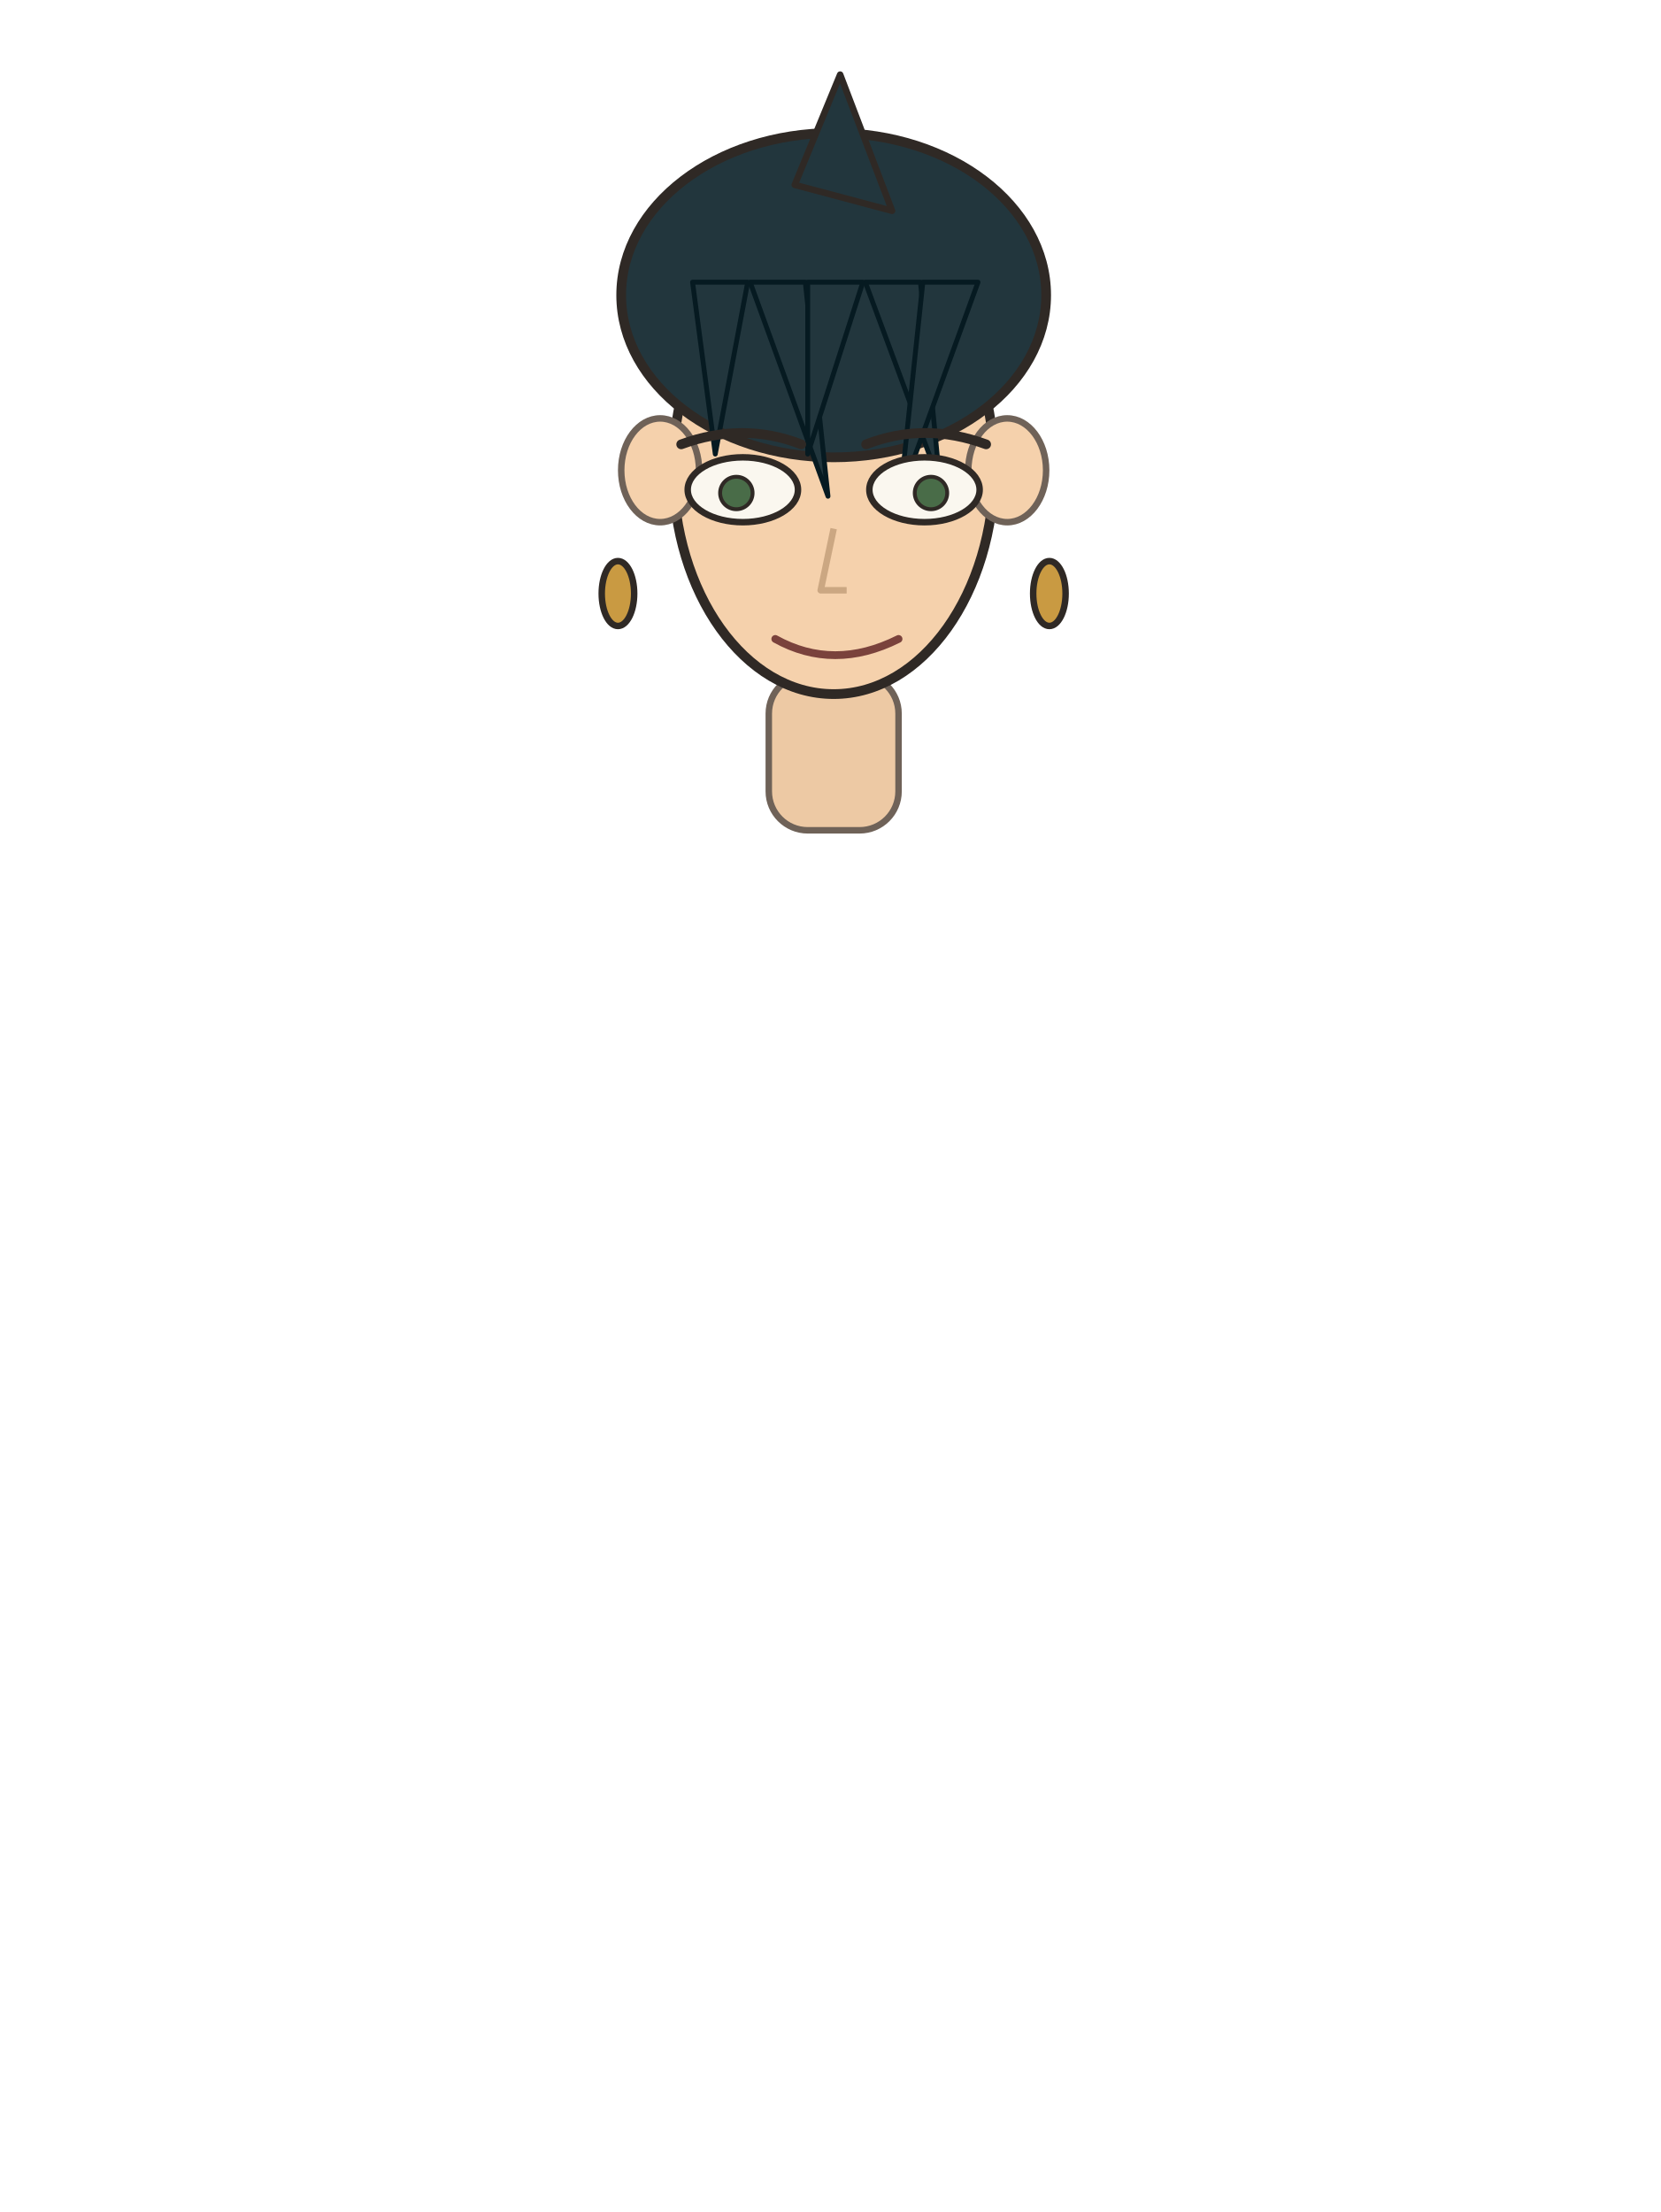
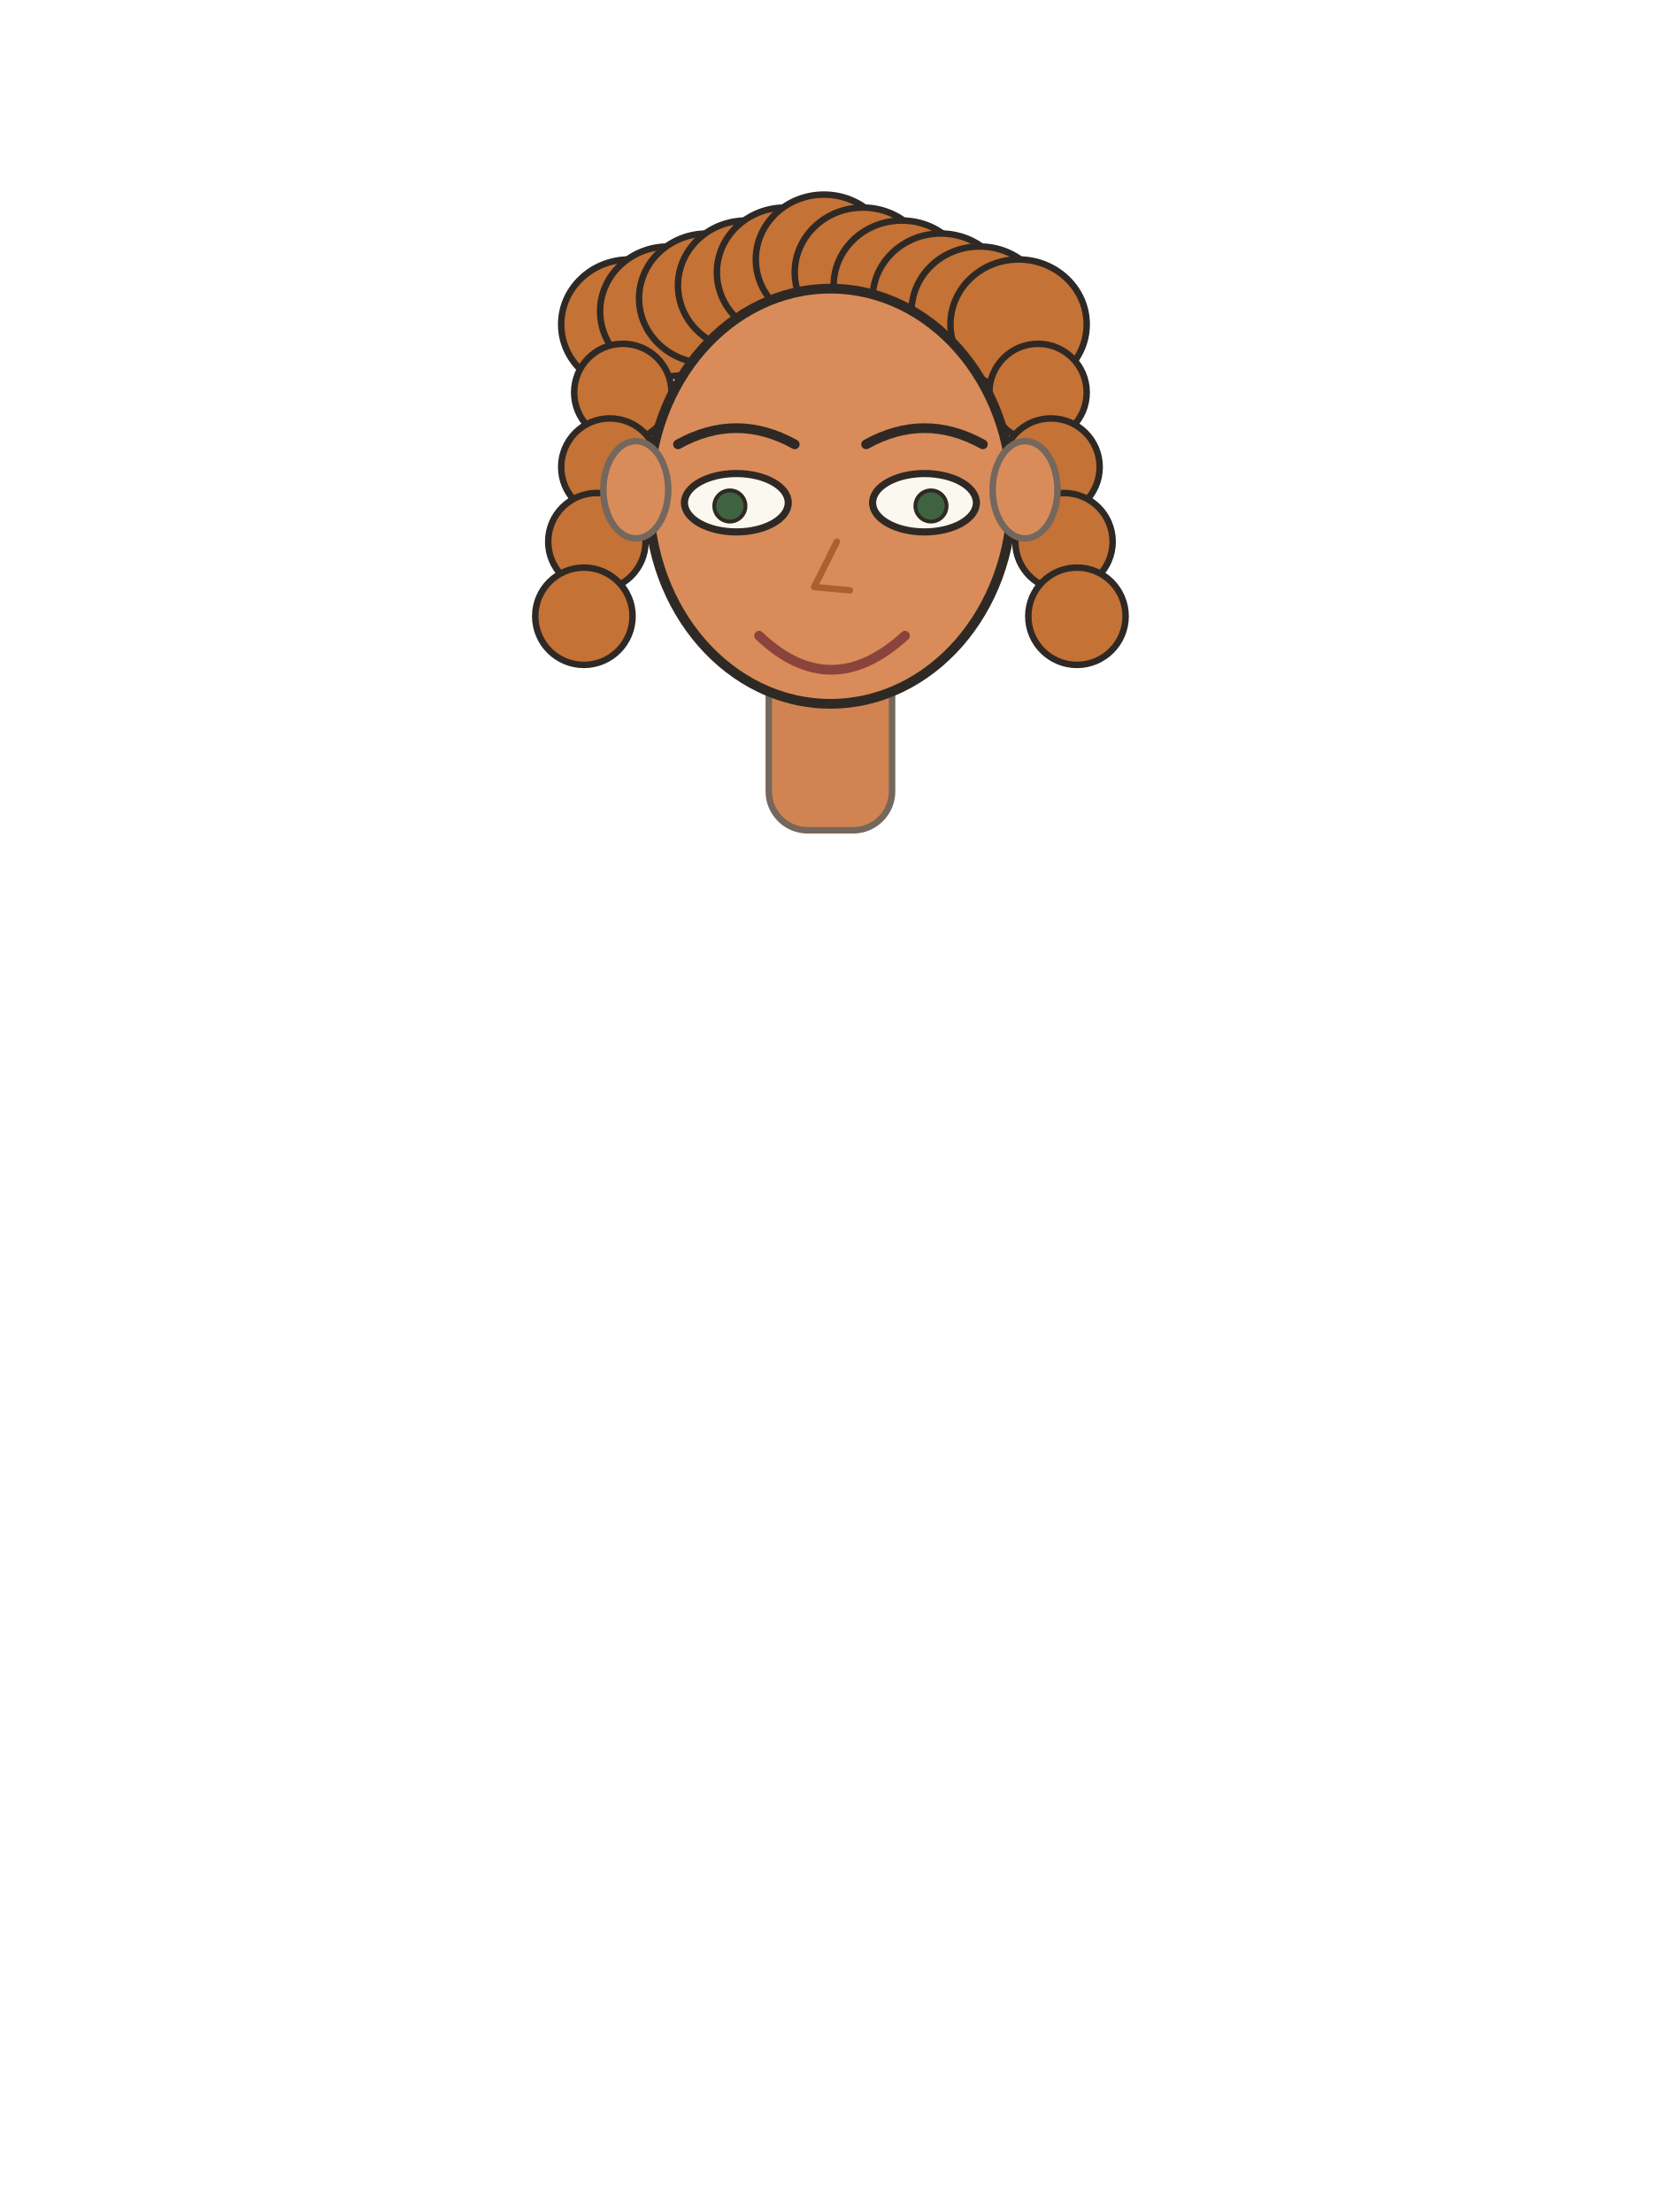
<svg xmlns="http://www.w3.org/2000/svg" baseProfile="full" height="682" version="1.1" viewBox="0 0 512 682" width="512">
  <defs />
-   <rect fill="#edc9a4" height="48" rx="12" stroke="#6f6258" stroke-linecap="round" stroke-linejoin="round" stroke-width="2" width="40" x="237" y="208" />
-   <ellipse cx="257" cy="144.5" fill="#f5d1ac" rx="49.5" ry="69.5" stroke="#2f2925" stroke-linecap="round" stroke-linejoin="round" stroke-width="3" />
-   <ellipse cx="203.5" cy="145" fill="#f5d1ac" rx="12" ry="16" stroke="#6f6258" stroke-linecap="round" stroke-linejoin="round" stroke-width="2" />
-   <ellipse cx="310.5" cy="145" fill="#f5d1ac" rx="12" ry="16" stroke="#6f6258" stroke-linecap="round" stroke-linejoin="round" stroke-width="2" />
-   <ellipse cx="257" cy="91" fill="#22363d" rx="65.5" ry="50" stroke="#2f2925" stroke-linecap="round" stroke-linejoin="round" stroke-width="3" />
-   <path d="M 245 57 L 259 23 L 275 65 Z" fill="#22363d" stroke="#2f2925" stroke-linecap="round" stroke-linejoin="round" stroke-width="2" />
-   <path d="M 213.5 87 L 230.5 87 L 220.5 140 Z" fill="#22363d" stroke="#061a21" stroke-linecap="round" stroke-linejoin="round" stroke-width="1.5" />
-   <path d="M 231.25 87 L 248.25 87 L 255.25 153 Z" fill="#22363d" stroke="#061a21" stroke-linecap="round" stroke-linejoin="round" stroke-width="1.5" />
-   <path d="M 249.0 87 L 266.0 87 L 249.0 140 Z" fill="#22363d" stroke="#061a21" stroke-linecap="round" stroke-linejoin="round" stroke-width="1.5" />
-   <path d="M 266.75 87 L 283.75 87 L 289.75 149 Z" fill="#22363d" stroke="#061a21" stroke-linecap="round" stroke-linejoin="round" stroke-width="1.5" />
-   <path d="M 284.5 87 L 301.5 87 L 277.5 153 Z" fill="#22363d" stroke="#061a21" stroke-linecap="round" stroke-linejoin="round" stroke-width="1.5" />
-   <ellipse cx="229" cy="151" fill="#faf7ef" rx="17" ry="10" stroke="#2f2925" stroke-linecap="round" stroke-linejoin="round" stroke-width="2" />
-   <circle cx="227" cy="152" fill="#496c48" r="5" stroke="#2f2925" stroke-width="1.2" />
-   <path d="M 247 137 Q 229 130 210 137" fill="none" stroke="#2f2925" stroke-linecap="round" stroke-width="3" />
-   <ellipse cx="285" cy="151" fill="#faf7ef" rx="17" ry="10" stroke="#2f2925" stroke-linecap="round" stroke-linejoin="round" stroke-width="2" />
-   <circle cx="287" cy="152" fill="#496c48" r="5" stroke="#2f2925" stroke-width="1.2" />
-   <path d="M 267 137 Q 285 130 304 137" fill="none" stroke="#2f2925" stroke-linecap="round" stroke-width="3" />
-   <path d="M 257 163 L 253 182 L 261 182" fill="none" stroke="#cba782" stroke-linejoin="round" stroke-width="2" />
-   <path d="M 239 197 Q 257 207 277 197" fill="none" stroke="#7a423c" stroke-linecap="round" stroke-width="2.4" />
-   <ellipse cx="190.5" cy="183" fill="#c99a42" rx="5" ry="10" stroke="#2f2925" stroke-width="2" />
-   <ellipse cx="323.5" cy="183" fill="#c99a42" rx="5" ry="10" stroke="#2f2925" stroke-width="2" />
+   <rect fill="#d18451" height="58" rx="12" stroke="#74675d" stroke-linecap="round" stroke-linejoin="round" stroke-width="2" width="38" x="237.0" y="198" />
+   <ellipse cx="194" cy="100" fill="#c47235" rx="21" ry="20" stroke="#2f2925" stroke-linecap="round" stroke-linejoin="round" stroke-width="2" />
+   <ellipse cx="206" cy="96" fill="#c47235" rx="21" ry="20" stroke="#2f2925" stroke-linecap="round" stroke-linejoin="round" stroke-width="2" />
+   <ellipse cx="218" cy="92" fill="#c47235" rx="21" ry="20" stroke="#2f2925" stroke-linecap="round" stroke-linejoin="round" stroke-width="2" />
+   <ellipse cx="230" cy="88" fill="#c47235" rx="21" ry="20" stroke="#2f2925" stroke-linecap="round" stroke-linejoin="round" stroke-width="2" />
+   <ellipse cx="242" cy="84" fill="#c47235" rx="21" ry="20" stroke="#2f2925" stroke-linecap="round" stroke-linejoin="round" stroke-width="2" />
+   <ellipse cx="254" cy="80" fill="#c47235" rx="21" ry="20" stroke="#2f2925" stroke-linecap="round" stroke-linejoin="round" stroke-width="2" />
+   <ellipse cx="266" cy="84" fill="#c47235" rx="21" ry="20" stroke="#2f2925" stroke-linecap="round" stroke-linejoin="round" stroke-width="2" />
+   <ellipse cx="278" cy="88" fill="#c47235" rx="21" ry="20" stroke="#2f2925" stroke-linecap="round" stroke-linejoin="round" stroke-width="2" />
+   <ellipse cx="290" cy="92" fill="#c47235" rx="21" ry="20" stroke="#2f2925" stroke-linecap="round" stroke-linejoin="round" stroke-width="2" />
+   <ellipse cx="302" cy="96" fill="#c47235" rx="21" ry="20" stroke="#2f2925" stroke-linecap="round" stroke-linejoin="round" stroke-width="2" />
+   <ellipse cx="314" cy="100" fill="#c47235" rx="21" ry="20" stroke="#2f2925" stroke-linecap="round" stroke-linejoin="round" stroke-width="2" />
+   <circle cx="192.0" cy="121" fill="#c47235" r="15" stroke="#2f2925" stroke-linecap="round" stroke-linejoin="round" stroke-width="2" />
+   <circle cx="188.0" cy="144" fill="#c47235" r="15" stroke="#2f2925" stroke-linecap="round" stroke-linejoin="round" stroke-width="2" />
+   <circle cx="184.0" cy="167" fill="#c47235" r="15" stroke="#2f2925" stroke-linecap="round" stroke-linejoin="round" stroke-width="2" />
+   <circle cx="180.0" cy="190" fill="#c47235" r="15" stroke="#2f2925" stroke-linecap="round" stroke-linejoin="round" stroke-width="2" />
+   <circle cx="320.0" cy="121" fill="#c47235" r="15" stroke="#2f2925" stroke-linecap="round" stroke-linejoin="round" stroke-width="2" />
+   <circle cx="324.0" cy="144" fill="#c47235" r="15" stroke="#2f2925" stroke-linecap="round" stroke-linejoin="round" stroke-width="2" />
+   <circle cx="328.0" cy="167" fill="#c47235" r="15" stroke="#2f2925" stroke-linecap="round" stroke-linejoin="round" stroke-width="2" />
+   <circle cx="332.0" cy="190" fill="#c47235" r="15" stroke="#2f2925" stroke-linecap="round" stroke-linejoin="round" stroke-width="2" />
+   <ellipse cx="256" cy="153.0" fill="#d98c59" rx="56.0" ry="64.0" stroke="#2f2925" stroke-linecap="round" stroke-linejoin="round" stroke-width="3" />
+   <ellipse cx="196.0" cy="151" fill="#d98c59" rx="10" ry="15" stroke="#74675d" stroke-linecap="round" stroke-linejoin="round" stroke-width="2" />
+   <ellipse cx="316.0" cy="151" fill="#d98c59" rx="10" ry="15" stroke="#74675d" stroke-linecap="round" stroke-linejoin="round" stroke-width="2" />
+   <ellipse cx="227" cy="155" fill="#fbf8ef" rx="16" ry="9" stroke="#2f2925" stroke-linecap="round" stroke-linejoin="round" stroke-width="2.2" />
+   <circle cx="225" cy="156" fill="#3f633f" r="4.8" stroke="#2f2925" stroke-width="1.2" />
+   <path d="M 245 137 Q 227 127 209 137" fill="none" stroke="#2f2925" stroke-linecap="round" stroke-linejoin="round" stroke-width="3" />
+   <ellipse cx="285" cy="155" fill="#fbf8ef" rx="16" ry="9" stroke="#2f2925" stroke-linecap="round" stroke-linejoin="round" stroke-width="2.2" />
+   <circle cx="287" cy="156" fill="#3f633f" r="4.8" stroke="#2f2925" stroke-width="1.2" />
+   <path d="M 267 137 Q 285 127 303 137" fill="none" stroke="#2f2925" stroke-linecap="round" stroke-linejoin="round" stroke-width="3" />
+   <path d="M 258 167 L 251 181 L 262 182" fill="none" stroke="#ad602d" stroke-linecap="round" stroke-linejoin="round" stroke-width="2" />
+   <path d="M 234 196 Q 256 217 279 196" fill="none" stroke="#8a443d" stroke-linecap="round" stroke-linejoin="round" stroke-width="3" />
</svg>
